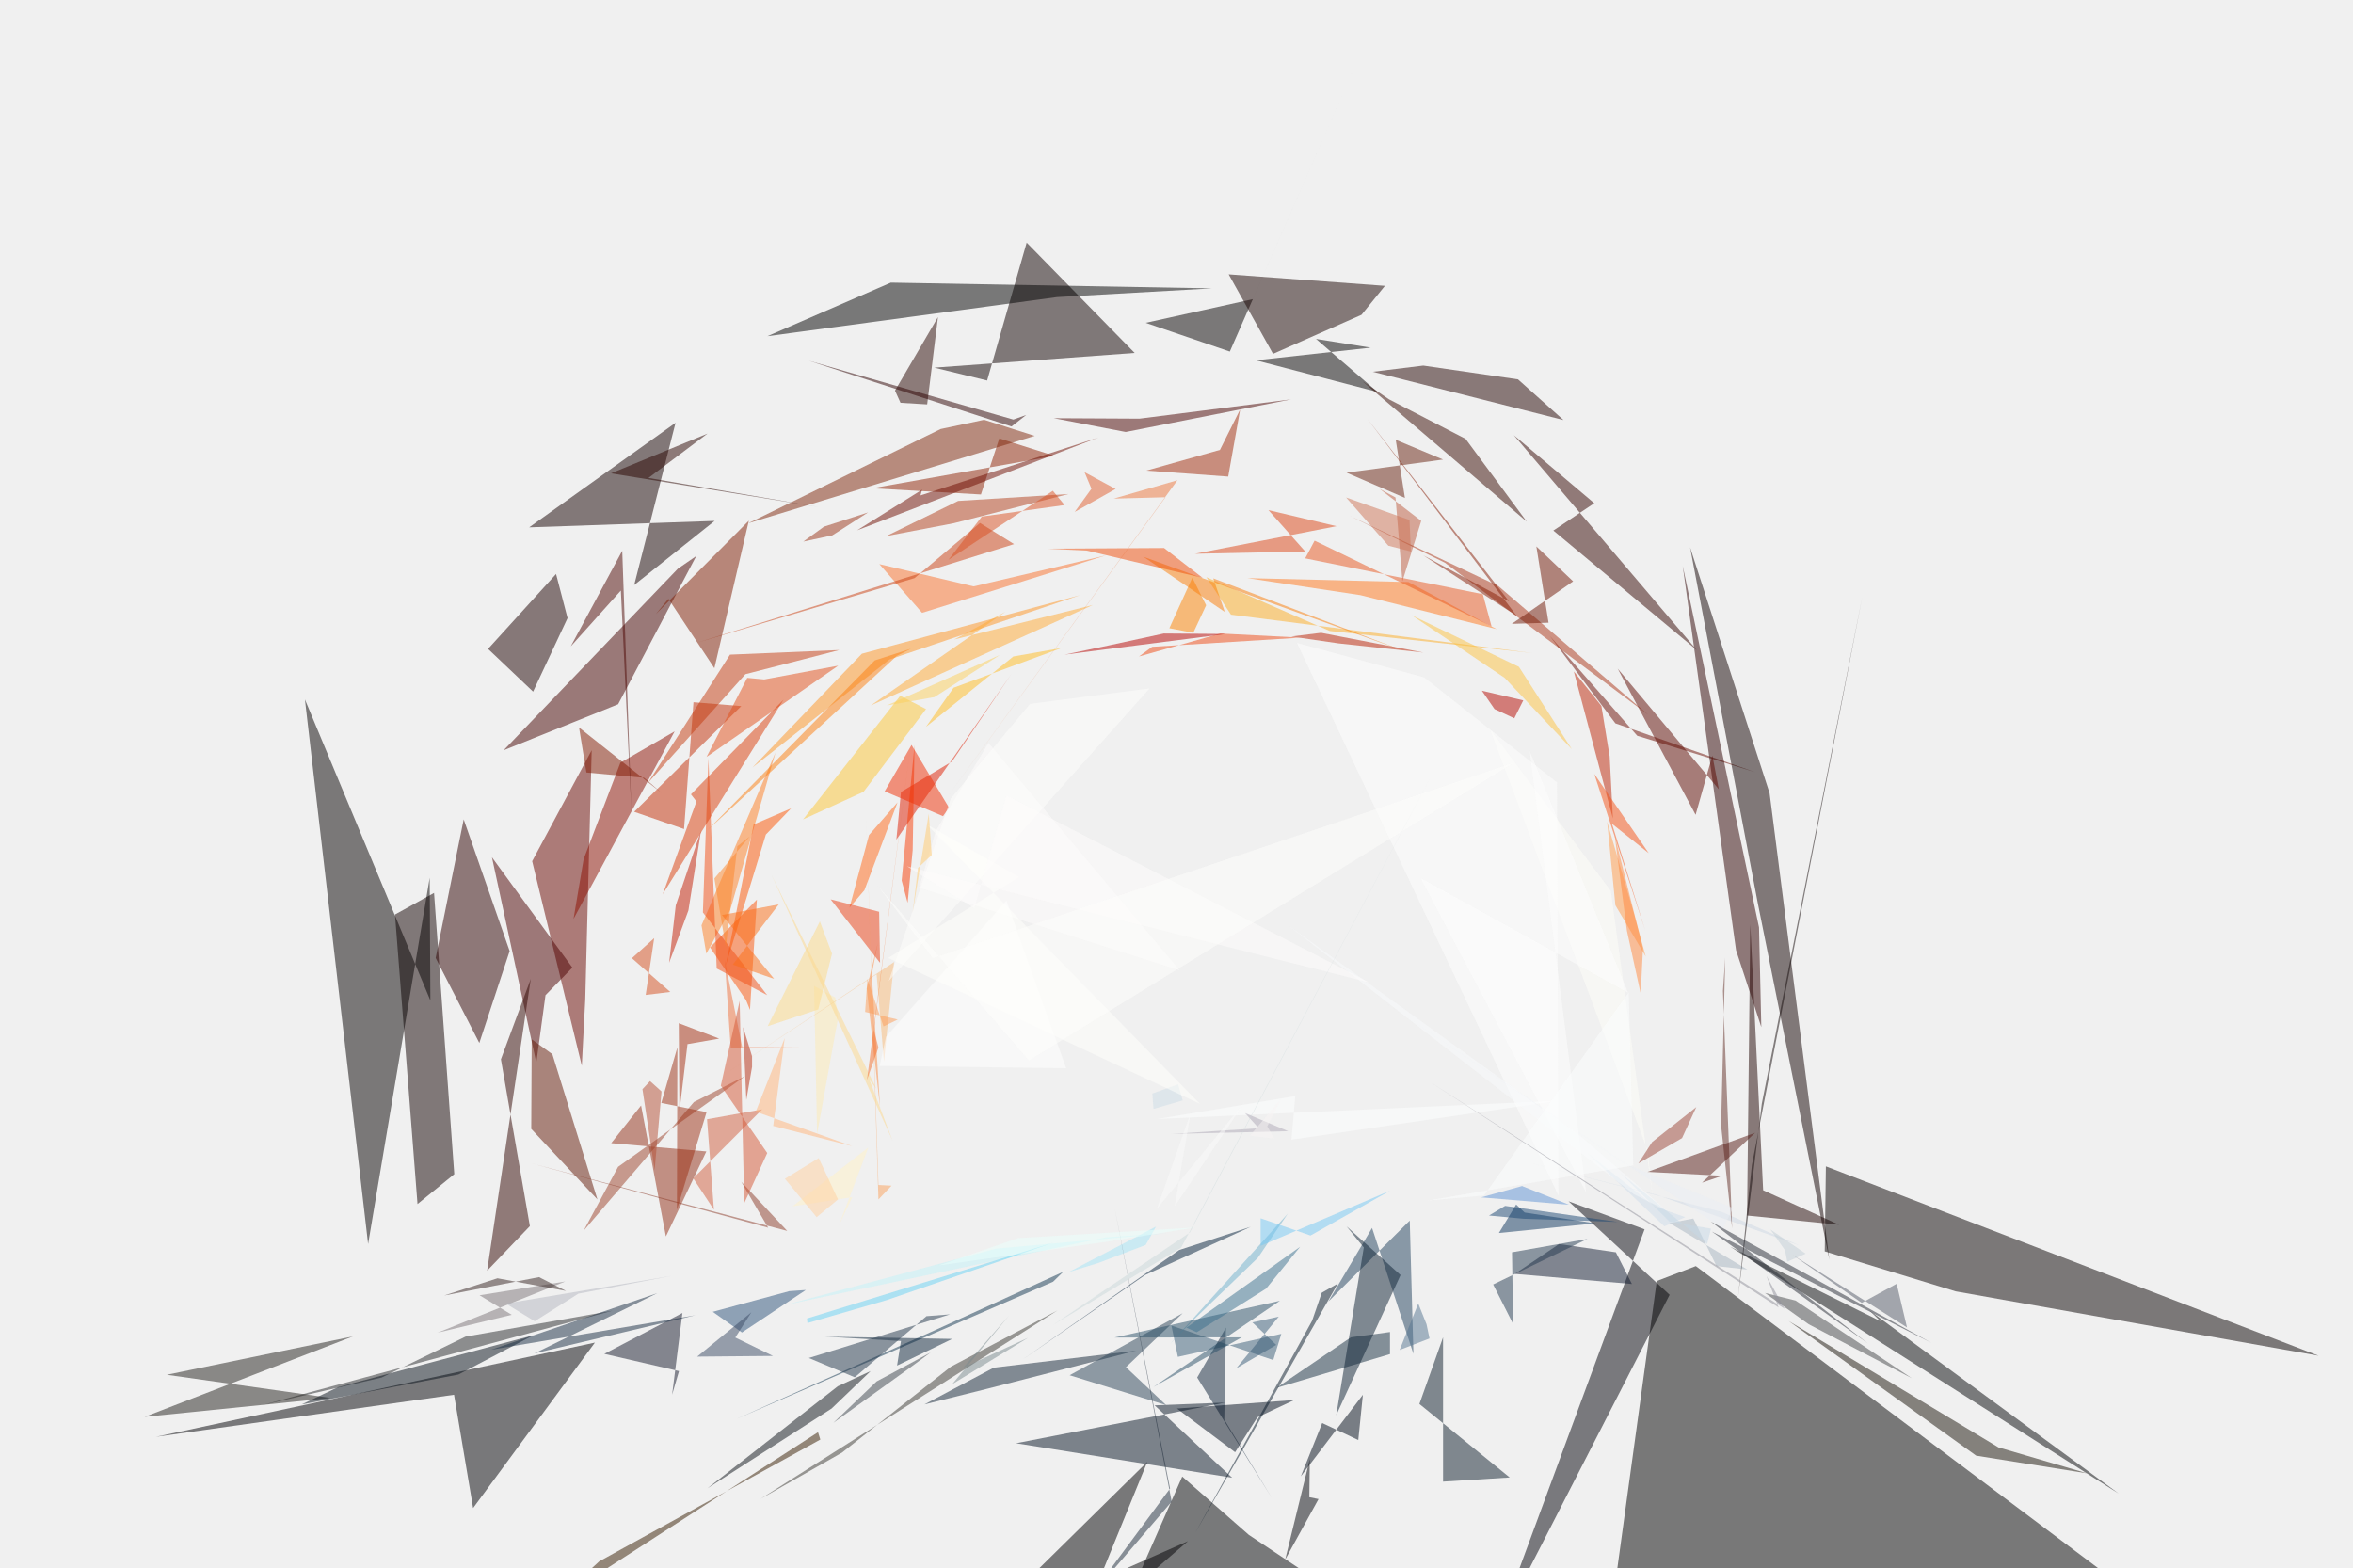
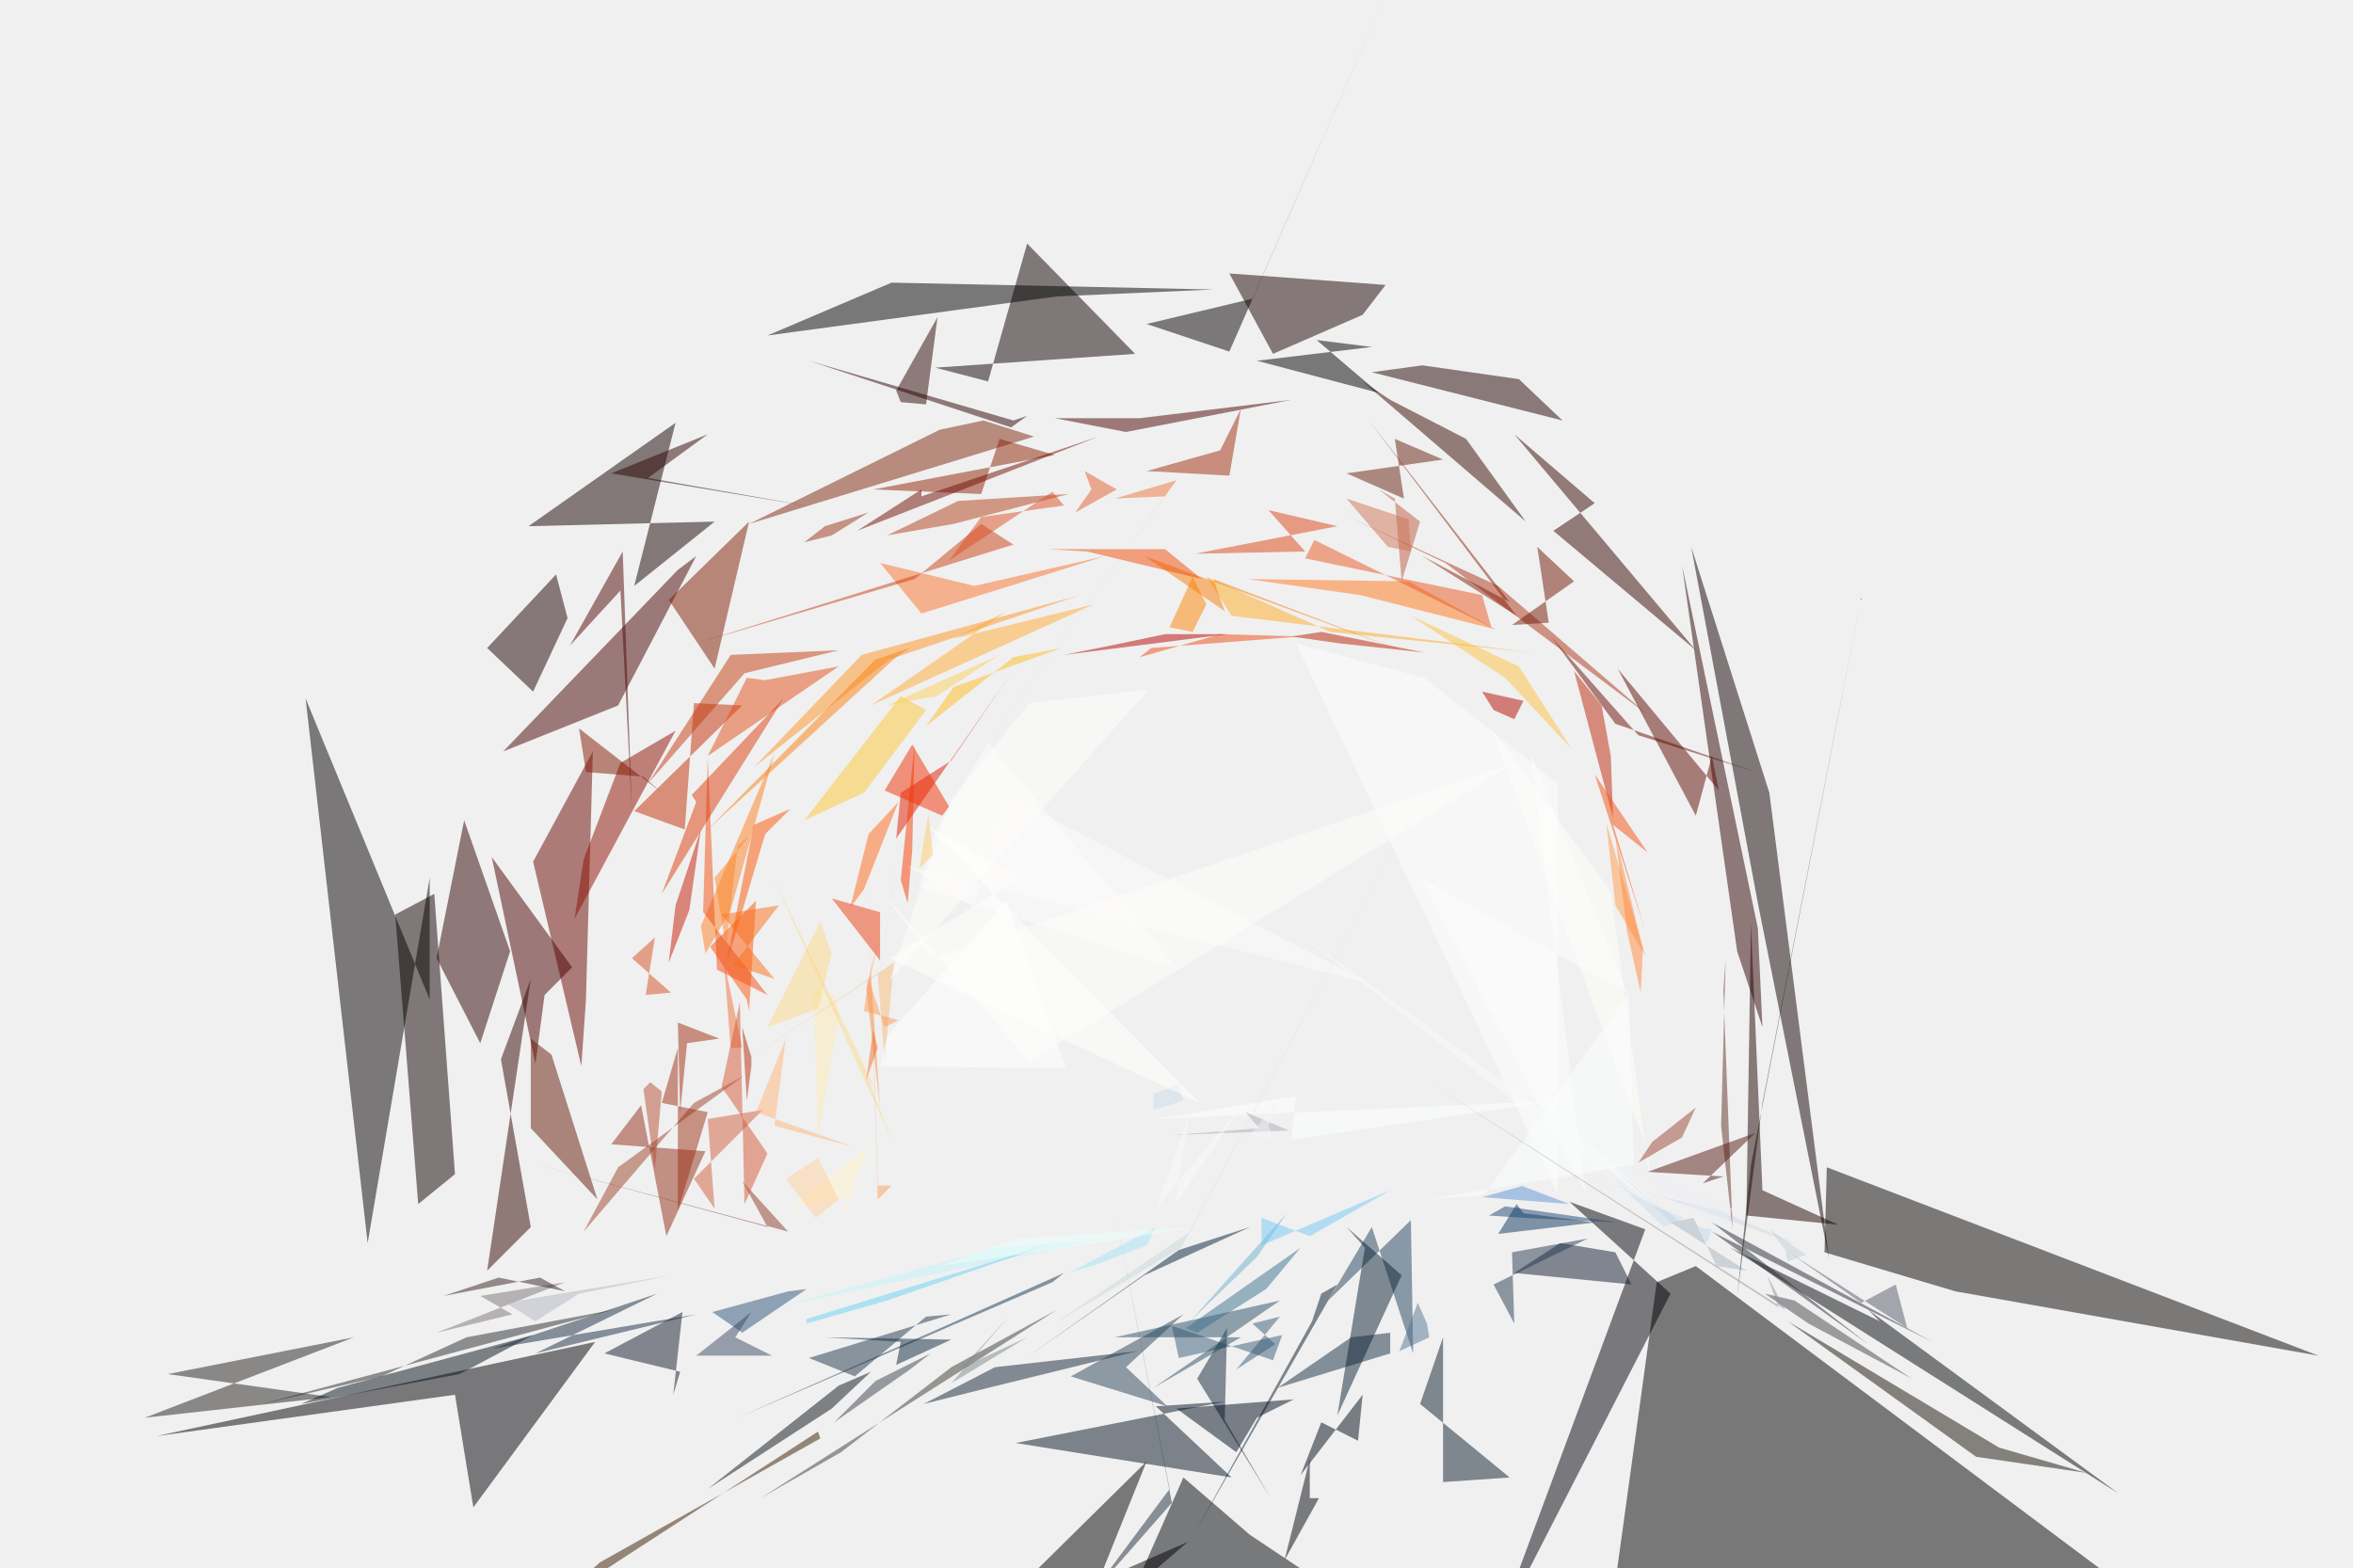
<svg xmlns="http://www.w3.org/2000/svg" version="1.1" viewBox="0 0 1024 682" width="1024" height="682">
  <g fill-opacity=".5">
-     <path fill="#bc2406" d="M700.5 329.2l1.4 27-17-64 12 15" />
-     <path fill="#fe9423" d="M327.5 334l47.6-49.5 95-25.5-83 28" />
-     <path fill="#440300" d="M269 306.5l34-64.5-8 5.5-75.8 79" />
-     <path fill="#fdc737" d="M391.8 302.8l-42.3 53.8 26.3-12 27.2-36" />
-     <path fill="#1e0201" d="M761.7 402.3L760.3 529l40 4-33-15" />
-     <path fill="#6a0d03" d="M703 314.8l-28.5-38 38 43.4 51.2 15.8" />
-     <path fill="#385d77" d="M557.6 580.5l-45 10-2.8-13.6 44.3 15" />
-     <path fill="#b50800" d="M659 312.6l-8.6-4-5.5-8 18 4.2" />
-     <path fill="#feffff" d="M678.3 479l-174.8 8 60.2-10-1.7 19" />
-     <path fill="#fff3c6" d="M365.2 533l12.7-33.6-33 25.6 26-4" />
-     <path fill="#6fb0cc" d="M509.4 584.7l51-56.5-13 19.2-28 27" />
-     <path fill="#bd5b3f" d="M600.3 212.7l18.2 14-8.2 26.3-3-36.5" />
-     <path fill="#fe7f22" d="M307.4 415l10.4-19 19.7-68.5-32.2 75.2" />
-     <path fill="#1c0000" d="M212.4 282.4L232 301l15-32-5-19.2" />
-     <path fill="#922e17" d="M266 497.5l41.4 3.6-17.6 37-10.8-57" />
-     <path fill="#c2f3f8" d="M481.3 538.5l26.7-1.8-74.5 6.7-91.7 24.5" />
-     <path fill="#b4280d" d="M327.3 459.7v4.6l-2.5 14.4-1.4-31.7" />
-     <path fill="#132536" d="M494.5 587.8l-62 7.4-30.2 16 27.3-6.8" />
-     <path fill="#de1c00" d="M414.3 331.4l25.8-38-50 72 2-20.7" />
-     <path fill="#ff6818" d="M390.6 349.2l-14.4 38.2-6.5 7.6 8.5-31.6" />
-     <path fill="#f83b02" d="M397.2 370l.8-45.8-5.6 59 2.6 9.7" />
-     <path fill="#fdebb4" d="M355.6 493.5l-1.3-64.4 9.2 5 1.2 9" />
-     <path fill="#ffab34" d="M379 307l58.5-40.7-22.2 12 60.3-15" />
-     <path fill="#fb540b" d="M309 412.3l15.7 23 1.7 4.2 3-48" />
-     <path fill="#0e0000" d="M429.6 165.6l17.2-60 47 48-87.2 6.4" />
-     <path fill="#0d355d" d="M659.8 524.2l3.7 3.5 30.8 4.7-42 4.2" />
-     <path d="M527.5 125.5L387.7 123 334 146.3l126-17" />
-     <path fill="#cfd9e5" d="M749.2 527.4L783 542l-62-22-53.8-13.5" />
-     <path fill="#133751" d="M406.7 579l56-25.5-4.4 4.3-137.5 59.6" />
-     <path fill="#030407" d="M753 542.6L922 650l-108.6-79.8 5 4.8" />
-     <path fill="#0e2239" d="M521 599.5l12.5-21.7-.7 40 20.6 34" />
-     <path fill="#ed763d" d="M484.7 217l22.5-.6-94.6 130L512.4 209" />
-     <path fill="#fefef9" d="M701 387.7l-52.5-70.2L717 500.7l2.3 20.5" />
-     <path fill="#7d7478" d="M246 557.7l-37.3 6 14 8.5-32.3 7.8" />
-     <path fill="#fc8200" d="M519.3 275.4l5.6-12-6-12-10 22" />
-     <path fill="#100" d="M197.7 511l-16 13-9.8-126 17-9.4" />
-     <path fill="#c22d04" d="M301.8 305.6l20.8 1.7-46.6 46 21.7 7.5" />
-     <path fill="#05213b" d="M513.2 544L445 591.7l53.3-36.8 46-21" />
-     <path fill="#75c8f4" d="M570.3 537.7l-21.7-7.5v12l56.3-24" />
-     <path fill="#ff771a" d="M592 259l59.3 14.8-38.4-20.5-70-1.7" />
-     <path fill="#a4e5f7" d="M498.6 541.8l4.5-8-38 19.8 13-4" />
-     <path fill="#2c527b" d="M350.7 561.4l-7.2.5-33.3 9 12.7 9" />
-     <path fill="#b33f1b" d="M465 215l-48 3-31.3 15.3 29.4-5.6" />
-     <path fill="#aa3417" d="M717.2 311L652 255l-64.6-30.5 41.4 20.4" />
-     <path fill="#010205" d="M543.5 668l-29-25.4-31 70.4 114-9" />
-     <path fill="#3d3b35" d="M331 652.3l129.2-82-46.4 24.5-47.4 37.4" />
-     <path fill="#21415c" d="M613.5 531.2l1.6 58-18-54.8-19 32" />
-     <path fill="#690700" d="M257.5 326.5L254.7 435l-1.5 28.8-21.6-89" />
-     <path fill="#e24f18" d="M364.8 289.7l-57.3 39.7 17.7-34.4 7.4.7" />
-     <path fill="#fdad23" d="M578.7 274.6l88 9.6-131-16.7-10.7-16.3" />
-     <path fill="#cfddea" d="M733.4 529.7l-13-4.5L691 502l33.3 31.7" />
-     <path fill="#a02a0b" d="M539.7 178.2l-5.2 29.2-35.6-2.6 32-9" />
-     <path fill="#3d444c" d="M405 588.6l-9.5 7-32.8 23.6 18.8-18" />
-     <path fill="#f9bb79" d="M381.5 424l3.2 38 4.4-43.3-73 48.3" />
-     <path fill="#2b4257" d="M465.5 598.5l42 13L490 595l24.7-23.5" />
-     <path fill="#162e40" d="M555.5 604l32.4-22 17-2.3v9.6" />
-     <path fill="#375a76" d="M555.4 585.3L538 595.5l18.5-22.5-11.5 2.5" />
-     <path fill="#a7b4c0" d="M747 551l13.4 1.5-33.8-20.2 10.3-2" />
-     <path fill="#547490" d="M617.2 567.3l3.6 9 1.3 6.2-13 5" />
-     <path fill="#020000" d="M572.7 147.5l23.8 3.8-50 5.5 53 13.8" />
-     <path fill="#ccdde7" d="M502 482.6l-.5-6.7 11.2-4 2 7" />
-     <path fill="#ef703d" d="M315.4 417.8L318 456l30.4-.3H323" />
-     <path fill="#a32b0c" d="M295.7 483.6l-.3-38.3L313 452l-13.8 2.4" />
-     <path fill="#afa9b6" d="M560.6 492.3l-50.8 1.2 38-2.5-6-6.6" />
-     <path fill="#fefefe" d="M678.2 520.3L564.4 279.8l55.4 15 57.8 45.7" />
-     <path fill="#fa702a" d="M481.3 241.7l-80 25-18.6-21.2 41 9.7" />
-     <path fill="#fb7d06" d="M533 266.3l-35.4-24L612 283.7l-84-32" />
-     <path fill="#c31b00" d="M291.2 419l8.4-22.8 5.5-34.8-11 32.6" />
-     <path fill="#4b0100" d="M233.4 462.5l4-29.4 11.7-12-35-48" />
-     <path fill="#8c0f00" d="M293.6 318.3l-44 81.6 4.4-26 16-42" />
-     <path fill="#6e1604" d="M668.6 237.8l16 15.2-26.7 18.5 16-.5" />
-     <path fill="#f9f4f4" d="M554.5 495.5l-3-5.3 5.8-11.7-13.4 15.8" />
-     <path fill="#0d1219" d="M364.6 603.3l14.3-6.6-17 16.3-54 34.7" />
-     <path fill="#282b2d" d="M266.6 570.4l-64 11.3-36.5 17.8-52 12" />
-     <path fill="#f12f05" d="M385 344.4l11.7-20.2 16.3 27.3-2.6 3.7" />
-     <path fill="#8e2204" d="M379.6 212.5l47.3 2.7 8-24.4 24 7.6" />
-     <path fill="#284e66" d="M540.4 582L502 603.6l55-37.5-72 16" />
-     <path fill="#000003" d="M517 670.7L468 713l31.3-76.8-78 76.8" />
-     <path fill="#000b18" d="M575.4 619.3l15.7 7.4 2-19.7-27 35.5" />
-     <path fill="#fefdfd" d="M430.2 323.3l83.2 99-113.4-36 7.3-24.8" />
-     <path fill="#b54f34" d="M279.6 474l5.3 35.2 3-34.2-5-4.5" />
-     <path fill="#c53b0f" d="M324.4 293.4L282 340.7l35.7-55.8 47.6-2" />
-     <path fill="#fd5402" d="M328 358.8l16.3-7-11 11.4-17.5 57.2" />
-     <path fill="#191208" d="M908.3 641.2l-48.3-7.7-81.6-58.6 91.3 55" />
-     <path fill="#dc4415" d="M568 240l-48 1 61.6-12-29.6-7" />
-     <path fill="#fbfafa" d="M503.4 526.2l38.6-47-30.8 45.8 7-40.8" />
-     <path fill="#ef4813" d="M501.4 281.5l-5.7 4.2 35.4-10 35 1.8" />
-     <path fill="#621907" d="M240.4 458.8L260 522l-28.8-30.7.2-39" />
-     <path fill="#040000" d="M545.2 130.2L603.2-2l-68 155-36.6-12.5" />
-     <path fill="#2d0100" d="M755.5 413.5l-23.2-167.2 33.2 157.3 1 43.4" />
-     <path fill="#290602" d="M389.5 170l18.7-32-4.7 38-11.6-.7" />
-     <path fill="#f34c12" d="M308.3 330l3.6 91.5 22 11.6-28-36" />
-     <path fill="#02030b" d="M682.6 522.8l44 40.7L650 713l65.7-178" />
-     <path fill="#2d0100" d="M352 157l89 25.6 5.6-2-6.4 5" />
-     <path fill="#67210e" d="M611.4 216.7l-4-25.3L628 200l-42 5.7" />
-     <path fill="#e15e2f" d="M475 212.7l-3-7.2 13.5 7.3-17.8 10" />
-     <path fill="#fff" d="M385.6 451.2l-2.8 12.7 81.2 1-26-73" />
-     <path fill="#fddb89" d="M356.8 401l5.3 14-6 24.3-22 7.3" />
-     <path fill="#342221" d="M216.5 556.3l29.8 5.5-11.7-6-41.3 8" />
-     <path fill="#fd862a" d="M326.3 364l-5.4 4.3-5 44-5-30" />
-     <path fill="#69d3f5" d="M458.4 540.8l-107.2 33 .2 2 34.5-10" />
-     <path fill="#b81f00" d="M619.5 284l-37-4-20.6-3 13-1.6" />
-     <path fill="#622e26" d="M749 489.8l1.8-73-1 14.5 4 103.3" />
-     <path fill="#d54f1f" d="M284.7 408.3L281 433l10.7-1.3L275 417" />
-     <path fill="#9b4436" d="M732 495.3l-19 11 6-9.3 19.2-15.2" />
-     <path fill="#5e93d4" d="M682.8 524.3l-38.2-3.2 18-5h-.4" />
-     <path fill="#ce7456" d="M613.4 226.3l.6 13.7-9.8-2.5-18.4-21" />
-     <path fill="#0e1f2d" d="M628 644.8l29-1.8-39.3-32 10.3-29" />
-     <path fill="#ffbd20" d="M462 282l-21 3.7-38 30.6 12-17" />
-     <path fill="#fefefc" d="M500.3 299.6l-52 6.7-34.5 41.2-27 79.4" />
-     <path fill="#cb3f11" d="M398 251.6l28.5-24 14.8 9.2-138.3 43" />
-     <path fill="#150000" d="M311 226.7l-80.7 2.8L294 184l-18 70.6" />
-     <path fill="#ebeff5" d="M602.8 436.4l147 98.3 4.4-9-48-19.7" />
-     <path fill="#2c0000" d="M201.8 356.6l20 57.3-13.2 40-19-37" />
-     <path fill="#ff9a49" d="M699.4 357.6L703 394l13.2 22.3-4.8-17.6" />
-     <path fill="#100000" d="M765 393.2l-29.5-155 34.6 107 26 203" />
-     <path fill="#c2ced6" d="M785.8 545.6l-8 3.5-1-5-6.3-9" />
-     <path fill="#9d432b" d="M302 479.6l-48 56 15-27.8 55.3-39.5" />
-     <path fill="#1f2d3d" d="M485.2 526.3l24 121.5-35.3 47.7 36-42" />
-     <path fill="#444648" d="M832 599.8L781.4 566l-13.3-3.3 19 13.6" />
-     <path fill="#0c2033" d="M586 533.7l23.5 21.2-28 61 12-73" />
-     <path fill="#130909" d="M762.4 507l48-247-43.7 220.4-10.3 84" />
-     <path fill="#fefefe" d="M665.7 326.8L690.3 519l-72-136.8 90.2 49.8" />
-     <path fill="#555b68" d="M810.2 567l15.2-8.3 4.5 19-50-31.7" />
-     <path fill="#d15e3f" d="M331.7 482.8l-30 30 9 13.7-3-39.4" />
-     <path fill="#da5123" d="M458.2 213.6l-45.4 30 14.5-18.8 36-5" />
-     <path fill="#5c0900" d="M704 291l44 52.5-2.8-14.7-7.3 25.8" />
-     <path fill="#9a3518" d="M377.8 223l-15.6 10-12.6 2.7 9-6.5" />
-     <path fill="#7e1d03" d="M285.4 267.3l40.5-40.7-15 64.2-20-30.2" />
-     <path fill="#fffffd" d="M522.2 480.4l-119-121.7 40.3 23-57 35.2" />
-     <path fill="#b4b6c0" d="M232.7 575l19-12 40.4-7.7-72 12" />
-     <path fill="#da3c09" d="M300.7 345.7l40.3-41.2-52.6 84.7 14.7-40.4" />
-     <path fill="#000c1c" d="M547.2 616.8l16-7.5-51 3.7 25.3 19" />
-     <path fill="#fb8b43" d="M377.2 430.2l4.8-19.7-2.6 13.5 3.6 58" />
-     <path fill="#ea3f12" d="M382.6 396.8l.4 22.2-.5-.6-21-27" />
-     <path fill="#23211d" d="M72.6 598.3l81-16.7-90.6 35 81-8.2" />
-     <path fill="#111b30" d="M703.2 545l7 13.8-51-4.4 19.3-13" />
-     <path fill="#faa05b" d="M388 516l-5.7-.3L377 356l5.3 166" />
-     <path fill="#190200" d="M592.5 137L554 154l-19.3-34.6 68 5" />
-     <path fill="#fdc241" d="M661 290.2l23 35.8-29.2-31-40.4-27.2" />
-     <path fill="#8d3d2b" d="M322.6 514.3l20 21.4-111.3-29.4 103 28" />
-     <path fill="#f55114" d="M693.8 336.8l23.7 34.5-16-12.8L716 405" />
-     <path fill="#0d243a" d="M358.8 581.7l55.6 1-24 11.6 1.7-10.7" />
-     <path fill="#c7d9e6" d="M744.6 534.7l-18-3-21.2-21 37.5 30.7" />
-     <path fill="#f9fbfc" d="M561 403l150 116.7 14.4 7.2-37-32" />
-     <path fill="#371c01" d="M356 623.3l1 3.2-96.2 53-19.2 17.6" />
-     <path fill="#fdd05d" d="M406 303.8l.6-.4L386 307l49.2-22" />
-     <path fill="#f14d08" d="M523.4 251.5l-16.8-13-51 .3 17.3.8" />
-     <path fill="#7b8b8e" d="M439 572.7l-24.6 29.7 33-20.2-28.2 13" />
-     <path fill="#fc7e0e" d="M380.7 287.4L308.2 361l82-75.5 6.3-3.2" />
-     <path fill="#7e270a" d="M409.4 186.7l-83.7 41 124.6-38-22-7" />
-     <path fill="#262b35" d="M812.8 584.6L745 536l95.5 48.4-96-52.8" />
-     <path fill="#060000" d="M1009 590l-214.4-82.4-.5 37 57 17.4" />
-     <path fill="#3b4a65" d="M303.4 590.4l33-.3-16.4-8 7-11" />
-     <path fill="#000105" d="M197.6 607l8.3 49.3 53-72-191 41" />
-     <path fill="#e9561f" d="M568 243l77.3 15.6 3.8 14-77-37.3" />
-     <path fill="#22374b" d="M413.5 572L352 591l20 8.4 31.2-26.6" />
-     <path fill="#6f0d00" d="M373 230.8l105-40.4-77.4 25.2.7-2.5" />
-     <path fill="#330500" d="M693.8 219l-35-29.6 79.6 93.5-62.4-52" />
-     <path fill="#fd9c57" d="M377.5 426l7 20.7 6.2-3-14.2-3.3" />
-     <path fill="#370900" d="M664.4 227L593 166l11.5 7.8 33.3 17.2" />
-     <path fill="#801900" d="M255.2 336.2l-3.2-19.6 35.8 28.4-7.5-6.5" />
-     <path fill="#fefdfd" d="M424 395.2L394.7 377 596 427.6l-158-81.4" />
-     <path fill="#fcfefe" d="M645.8 520.3l63-88.5 2 75.4-89.6 15.3" />
-     <path fill="#2a0400" d="M282.2 208l73.7 12.6-90-14.6 42-17.3" />
-     <path fill="#541813" d="M763.8 493L717 510l32.5 1.7-8.8 3" />
-     <path fill="#1a4673" d="M648 529l15 1.4 41 1.4-49-7" />
-     <path fill="#050000" d="M160.2 541.4L187 382l.3 53.4-54.6-131" />
-     <path fill="#ff893f" d="M702.7 363.6l12.3 49.2-1 19.6-6-27.4" />
-     <path fill="#9c3014" d="M294.6 526.5l.2-70.7-7 24.2 19.7 4" />
-     <path fill="#03040a" d="M569.8 651.6l4 .8-14.5 26.3L570 635" />
-     <path d="M701 703.2l235.7-3L738 551l-17 6.5" />
-     <path fill="#871d05" d="M619.4 241.7L660 268l-65-85.8 61.7 79.5" />
-     <path fill="#ffb47b" d="M336.5 490l5-38.2-12.6 32 42 15" />
-     <path fill="#4c0702" d="M248.4 281.3l21.8-24.3 4.6 96.2-4-113.5" />
-     <path fill="#253a51" d="M658.5 576.2l-8.7-17.2 41-19.8L658 545" />
-     <path fill="#071828" d="M571 574.8l4.2-12.2 7-4-62 108.4" />
-     <path fill="#eafffd" d="M408.6 550.7l74.5-10.5 37-6-77 4.6" />
-     <path fill="#171b2d" d="M292.5 607l4.5-35.6-34 17.8 32.5 7.5" />
-     <path fill="#ffd09e" d="M341.6 513l14.7-9 8.4 18-9.3 7.7" />
-     <path fill="#fd6f17" d="M314.2 398.2l24.7-4.6-20 26.2 18 6.2" />
-     <path fill="#3b708e" d="M551 560.8l-30.2 19-4.5-2 49.5-35.2" />
-     <path fill="#d55634" d="M313.7 472.5l20.2 29.3-10 21.8-2-88" />
-     <path fill="#480300" d="M458.6 182l31.3 6 72-14.2-66 8.4" />
-     <path fill="#fefefd" d="M382 385.5l65.8 76L658.6 332 406 417" />
-     <path fill="#fdd98d" d="M378.4 470l10 26.3-52.6-115.5 45.6 93" />
-     <path fill="#230200" d="M597.4 161.8l83 21-19.8-17.7-41.2-6" />
-     <path fill="#cbd8db" d="M458.6 576.4l59.2-40 104.7-198L514 543" />
-     <path fill="#f56e2c" d="M377.3 470l19.3-148-16.3 126.2 2 7.7" />
-     <path fill="#300400" d="M230.6 533.6L212 553l19-127-13 35" />
-     <path fill="#90919a" d="M768.7 555.2l8 14.4-154.8-99L774 569" />
-     <path fill="#b60200" d="M506.5 275.7l27 .2-70.2 9 19.2-4" />
-     <path fill="#ffca6f" d="M399.5 377.7l6-5.6-1.3-18-7 43" />
-     <path fill="#07101a" d="M199.5 598.2l-68.2 13 15.8-7.5 85-22.6" />
-     <path fill="#192d43" d="M286 562.8l-72.2 24.6 88.8-15-70 16.6" />
-     <path fill="#071524" d="M502.5 611.6l30.7-1.2-91 17.7 94 15" />
+     <path fill="#bc2406" d="M701 329l1 27-17-64 12 15" />
+     <path fill="#fe9423" d="M328 334l47-49 95-26-83 28" />
+     <path fill="#440300" d="M269 307l34-65-8 6-76 79" />
+     <path fill="#fdc737" d="M392 303l-42 54 26-12 27-36" />
+     <path fill="#1e0201" d="M762 402l-2 127 40 4-33-15" />
+     <path fill="#6a0d03" d="M703 315l-28-38 38 43 51 16" />
+     <path fill="#385d77" d="M558 581l-45 10-3-14 44 15" />
+     <path fill="#b50800" d="M659 313l-9-4-5-8 18 4" />
+     <path fill="#feffff" d="M678 479l-175 8 61-10-2 19" />
+     <path fill="#fff3c6" d="M365 533l13-34-33 26 26-4" />
+     <path fill="#6fb0cc" d="M509 585l51-57-13 19-28 27" />
+     <path fill="#bd5b3f" d="M600 213l18 14-8 26-3-36" />
+     <path fill="#fe7f22" d="M307 415l11-19 19-68-32 75" />
+     <path fill="#1c0000" d="M212 282l20 19 15-32-5-19" />
+     <path fill="#922e17" d="M266 498l41 3-17 37-11-57" />
+     <path fill="#c2f3f8" d="M481 539l27-2-74 6-92 25" />
+     <path fill="#b4280d" d="M327 460v4l-2 15-2-32" />
+     <path fill="#132536" d="M495 588l-62 7-31 16 28-7" />
+     <path fill="#de1c00" d="M414 331l26-38-50 72 2-20" />
+     <path fill="#ff6818" d="M391 349l-15 38-6 8 8-32" />
+     <path fill="#f83b02" d="M397 370l1-46-6 59 3 10" />
+     <path fill="#fdebb4" d="M356 494l-2-65 10 5 1 9" />
+     <path fill="#ffab34" d="M379 307l59-41-23 12 61-15" />
+     <path fill="#fb540b" d="M309 412l16 23 1 5 3-48" />
+     <path fill="#0e0000" d="M430 166l17-60 47 48-87 6" />
+     <path fill="#0d355d" d="M660 524l3 4 31 4-42 5" />
+     <path d="M528 126l-140-3-54 23 126-17" />
+     <path fill="#cfd9e5" d="M749 527l34 15-62-22-54-13" />
+     <path fill="#133751" d="M407 579l56-25-5 4-137 59" />
+     <path fill="#030407" d="M753 543l169 107-109-80 5 5" />
+     <path fill="#0e2239" d="M521 600l13-22-1 40 20 34" />
+     <path fill="#ed763d" d="M485 217l22-1-94 130 99-137" />
+     <path fill="#fefef9" d="M701 388l-52-71 68 184 2 20" />
+     <path fill="#7d7478" d="M246 558l-37 6 14 8-33 8" />
+     <path fill="#fc8200" d="M519 275l6-12-6-12-10 22" />
+     <path fill="#100" d="M198 511l-16 13-10-126 17-9" />
+     <path fill="#c22d04" d="M302 306l21 1-47 46 22 8" />
+     <path fill="#05213b" d="M513 544l-68 48 53-37 46-21" />
+     <path fill="#75c8f4" d="M570 538l-21-8v12l56-24" />
+     <path fill="#ff771a" d="M592 259l59 15-38-21-70-1" />
+     <path fill="#a4e5f7" d="M499 542l4-8-38 20 13-4" />
+     <path fill="#2c527b" d="M351 561l-8 1-33 9 13 9" />
+     <path fill="#b33f1b" d="M465 215l-48 3-31 15 29-5" />
+     <path fill="#aa3417" d="M717 311l-65-56-65-30 42 20" />
+     <path fill="#010205" d="M544 668l-29-25-31 70 114-9" />
+     <path fill="#3d3b35" d="M331 652l129-82-46 25-48 37" />
+     <path fill="#21415c" d="M614 531l1 58-18-55-19 32" />
+     <path fill="#690700" d="M258 327l-3 108-2 29-21-89" />
+     <path fill="#e24f18" d="M365 290l-57 39 17-34 8 1" />
+     <path fill="#fdad23" d="M579 275l88 9-131-16-11-17" />
+     <path fill="#cfddea" d="M733 530l-13-5-29-23 33 32" />
+     <path fill="#a02a0b" d="M540 178l-5 29-36-2 32-9" />
+     <path fill="#3d444c" d="M405 589l-9 7-33 23 18-18" />
+     <path fill="#f9bb79" d="M382 424l3 38 4-43-73 48" />
+     <path fill="#2b4257" d="M466 599l42 13-18-17 25-23" />
+     <path fill="#162e40" d="M556 604l32-22 17-2v9" />
+     <path fill="#375a76" d="M555 585l-17 11 19-23-12 3" />
+     <path fill="#a7b4c0" d="M747 551l13 2-33-21 10-2" />
+     <path fill="#547490" d="M617 567l4 9 1 6-13 6" />
+     <path fill="#020000" d="M573 148l24 3-50 6 53 14" />
+     <path fill="#ccdde7" d="M502 483v-7l11-4 2 7" />
+     <path fill="#ef703d" d="M315 418l3 38h30-25" />
+     <path fill="#a32b0c" d="M296 484l-1-39 18 7-14 2" />
+     <path fill="#afa9b6" d="M561 492l-51 2 38-3-6-7" />
+     <path fill="#fefefe" d="M678 520L564 280l56 15 58 46" />
+     <path fill="#fa702a" d="M481 242l-80 25-18-22 41 10" />
+     <path fill="#fb7d06" d="M533 266l-35-24 114 42-84-32" />
+     <path fill="#c31b00" d="M291 419l9-23 5-35-11 33" />
+     <path fill="#4b0100" d="M233 463l4-30 12-12-35-48" />
+     <path fill="#8c0f00" d="M294 318l-44 82 4-26 16-42" />
+     <path fill="#6e1604" d="M669 238l16 15-27 19 16-1" />
+     <path fill="#f9f4f4" d="M555 496l-3-6 5-12-13 16" />
+     <path fill="#0d1219" d="M365 603l14-6-17 16-54 35" />
+     <path fill="#282b2d" d="M267 570l-64 12-37 17-52 12" />
+     <path fill="#f12f05" d="M385 344l12-20 16 27-3 4" />
+     <path fill="#8e2204" d="M380 213l47 2 8-24 24 7" />
+     <path fill="#284e66" d="M540 582l-38 22 55-38-72 16" />
+     <path fill="#000003" d="M517 671l-49 42 31-77-78 77" />
+     <path fill="#000b18" d="M575 619l16 8 2-20-27 35" />
+     <path fill="#fefdfd" d="M430 323l83 99-113-36 7-24" />
+     <path fill="#b54f34" d="M280 474l5 35 3-34-5-4" />
+     <path fill="#c53b0f" d="M324 293l-42 48 36-56 47-2" />
+     <path fill="#fd5402" d="M328 359l16-7-11 11-17 57" />
+     <path fill="#191208" d="M908 641l-48-7-82-59 92 55" />
+     <path fill="#dc4415" d="M568 240l-48 1 62-12-30-7" />
+     <path fill="#fbfafa" d="M503 526l39-47-31 46 7-41" />
+     <path fill="#ef4813" d="M501 282l-5 4 35-10 35 1" />
+     <path fill="#621907" d="M240 459l20 63-29-31v-39" />
+     <path fill="#040000" d="M545 130L603-2l-68 155-36-12" />
+     <path fill="#2d0100" d="M756 414l-24-168 33 158 2 43" />
+     <path fill="#290602" d="M390 170l18-32-5 38-11-1" />
+     <path fill="#f34c12" d="M308 330l4 92 22 11-28-36" />
+     <path fill="#02030b" d="M683 523l44 40-77 150 66-178" />
+     <path fill="#2d0100" d="M352 157l89 26 6-2-7 5" />
+     <path fill="#67210e" d="M611 217l-4-26 21 9-42 6" />
+     <path fill="#e15e2f" d="M475 213l-3-8 14 8-18 10" />
+     <path fill="#fff" d="M386 451l-3 13 81 1-26-73" />
+     <path fill="#fddb89" d="M357 401l5 14-6 24-22 8" />
+     <path fill="#342221" d="M217 556l29 6-11-6-42 8" />
+     <path fill="#fd862a" d="M326 364l-5 4-5 44-5-30" />
+     <path fill="#69d3f5" d="M458 541l-107 33v2l35-10" />
+     <path fill="#b81f00" d="M620 284l-37-4-21-3 13-2" />
+     <path fill="#622e26" d="M749 490l2-73-1 14 4 104" />
+     <path fill="#d54f1f" d="M285 408l-4 25 11-1-17-15" />
+     <path fill="#9b4436" d="M732 495l-19 11 6-9 19-15" />
+     <path fill="#5e93d4" d="M683 524l-38-3 18-5h-1" />
+     <path fill="#ce7456" d="M613 226l1 14-10-2-18-21" />
+     <path fill="#0e1f2d" d="M628 645l29-2-39-32 10-29" />
+     <path fill="#ffbd20" d="M462 282l-21 4-38 30 12-17" />
+     <path fill="#fefefc" d="M500 300l-52 6-34 42-27 79" />
+     <path fill="#cb3f11" d="M398 252l29-24 14 9-138 43" />
+     <path fill="#150000" d="M311 227l-81 2 64-45-18 71" />
+     <path fill="#ebeff5" d="M603 436l147 99 4-9-48-20" />
+     <path fill="#2c0000" d="M202 357l20 57-13 40-19-37" />
+     <path fill="#ff9a49" d="M699 358l4 36 13 22-5-17" />
+     <path fill="#100000" d="M765 393l-29-155 34 107 26 203" />
+     <path fill="#c2ced6" d="M786 546l-8 3-1-5-7-9" />
+     <path fill="#9d432b" d="M302 480l-48 56 15-28 55-40" />
+     <path fill="#1f2d3d" d="M485 526l24 122-35 47 36-41" />
+     <path fill="#444648" d="M832 600l-51-34-13-3 19 13" />
+     <path fill="#0c2033" d="M586 534l24 21-28 61 12-73" />
+     <path fill="#130909" d="M762 507l48-247-43 220-11 84" />
+     <path fill="#fefefe" d="M666 327l24 192-72-137 90 50" />
+     <path fill="#555b68" d="M810 567l15-8 5 19-50-32" />
+     <path fill="#d15e3f" d="M332 483l-30 30 9 13-3-39" />
+     <path fill="#da5123" d="M458 214l-45 30 14-19 36-5" />
+     <path fill="#5c0900" d="M704 291l44 53-3-15-7 26" />
+     <path fill="#9a3518" d="M378 223l-16 10-12 3 9-7" />
+     <path fill="#7e1d03" d="M285 267l41-40-15 64-20-30" />
+     <path fill="#fffffd" d="M522 480L403 359l41 23-57 35" />
+     <path fill="#b4b6c0" d="M233 575l19-12 40-8-72 12" />
+     <path fill="#da3c09" d="M301 346l40-42-53 85 15-40" />
+     <path fill="#000c1c" d="M547 617l16-8-51 4 26 19" />
+     <path fill="#fb8b43" d="M377 430l5-20-3 14 4 58" />
+     <path fill="#ea3f12" d="M383 397v22-1l-21-27" />
+     <path fill="#23211d" d="M73 598l81-16-91 35 81-9" />
+     <path fill="#111b30" d="M703 545l7 14-51-5 20-13" />
+     <path fill="#faa05b" d="M388 516h-6l-5-160 5 166" />
+     <path fill="#190200" d="M593 137l-39 17-19-35 68 5" />
+     <path fill="#fdc241" d="M661 290l23 36-29-31-41-27" />
+     <path fill="#8d3d2b" d="M323 514l20 22-112-30 103 28" />
+     <path fill="#f55114" d="M694 337l23 34-15-12 14 46" />
+     <path fill="#0d243a" d="M359 582l55 1-24 11 2-10" />
+     <path fill="#c7d9e6" d="M745 535l-18-3-22-21 38 30" />
+     <path fill="#f9fbfc" d="M561 403l150 117 14 7-37-32" />
+     <path fill="#371c01" d="M356 623l1 3-96 54-19 17" />
+     <path fill="#fdd05d" d="M406 304l1-1-21 4 49-22" />
+     <path fill="#f14d08" d="M523 252l-16-13h-51l17 1" />
+     <path fill="#7b8b8e" d="M439 573l-25 29 33-20-28 13" />
+     <path fill="#fc7e0e" d="M381 287l-73 74 82-75 6-4" />
+     <path fill="#7e270a" d="M409 187l-83 41 124-38-22-7" />
+     <path fill="#262b35" d="M813 585l-68-49 96 48-96-52" />
+     <path fill="#060000" d="M1009 590l-214-82-1 37 57 17" />
+     <path fill="#3b4a65" d="M303 590h33l-16-8 7-11" />
+     <path fill="#000105" d="M198 607l8 49 53-72-191 41" />
+     <path fill="#e9561f" d="M568 243l77 16 4 14-77-38" />
+     <path fill="#22374b" d="M414 572l-62 19 20 8 31-26" />
+     <path fill="#6f0d00" d="M373 231l105-41-77 26v-3" />
+     <path fill="#330500" d="M694 219l-35-30 79 94-62-52" />
+     <path fill="#fd9c57" d="M378 426l7 21 6-3-15-4" />
+     <path fill="#370900" d="M664 227l-71-61 12 8 33 17" />
+     <path fill="#801900" d="M255 336l-3-19 36 28-8-7" />
+     <path fill="#fefdfd" d="M424 395l-29-18 201 51-158-82" />
+     <path fill="#fcfefe" d="M646 520l63-88 2 75-90 15" />
+     <path fill="#2a0400" d="M282 208l74 13-90-15 42-17" />
+     <path fill="#541813" d="M764 493l-47 17 33 2-9 3" />
+     <path fill="#1a4673" d="M648 529l15 1 41 2-49-7" />
+     <path fill="#050000" d="M160 541l27-159v53l-54-131" />
+     <path fill="#ff893f" d="M703 364l12 49-1 19-6-27" />
+     <path fill="#9c3014" d="M295 527v-71l-7 24 20 4" />
+     <path fill="#03040a" d="M570 652h4l-15 27 11-44" />
+     <path d="M701 703l236-3-199-149-17 7" />
+     <path fill="#871d05" d="M619 242l41 26-65-86 62 80" />
+     <path fill="#ffb47b" d="M337 490l5-38-13 32 42 15" />
+     <path fill="#4c0702" d="M248 281l22-24 5 96-4-113" />
+     <path fill="#253a51" d="M659 576l-9-17 41-20-33 6" />
+     <path fill="#071828" d="M571 575l4-12 7-4-62 108" />
+     <path fill="#eafffd" d="M409 551l74-11 37-6-77 5" />
+     <path fill="#171b2d" d="M293 607l4-36-34 18 33 8" />
+     <path fill="#ffd09e" d="M342 513l14-9 9 18-10 8" />
+     <path fill="#fd6f17" d="M314 398l25-4-20 26 18 6" />
+     <path fill="#3b708e" d="M551 561l-30 19-5-2 50-35" />
+     <path fill="#d55634" d="M314 473l20 29-10 22-2-88" />
+     <path fill="#480300" d="M459 182l31 6 72-14-66 8" />
+     <path fill="#fefefd" d="M382 386l66 76 211-130-253 85" />
+     <path fill="#fdd98d" d="M378 470l10 26-52-115 45 93" />
+     <path fill="#230200" d="M597 162l83 21-19-18-42-6" />
+     <path fill="#cbd8db" d="M459 576l59-40 105-198-109 205" />
+     <path fill="#f56e2c" d="M377 470l20-148-17 126 2 8" />
+     <path fill="#300400" d="M231 534l-19 19 19-127-13 35" />
+     <path fill="#90919a" d="M769 555l8 15-155-99 152 98" />
+     <path fill="#b60200" d="M507 276h27l-71 9 20-4" />
+     <path fill="#ffca6f" d="M400 378l6-6-2-18-7 43" />
+     <path fill="#07101a" d="M200 598l-69 13 16-7 85-23" />
+     <path fill="#192d43" d="M286 563l-72 24 89-15-70 17" />
+     <path fill="#071524" d="M503 612l30-2-91 18 94 15" />
  </g>
</svg>
